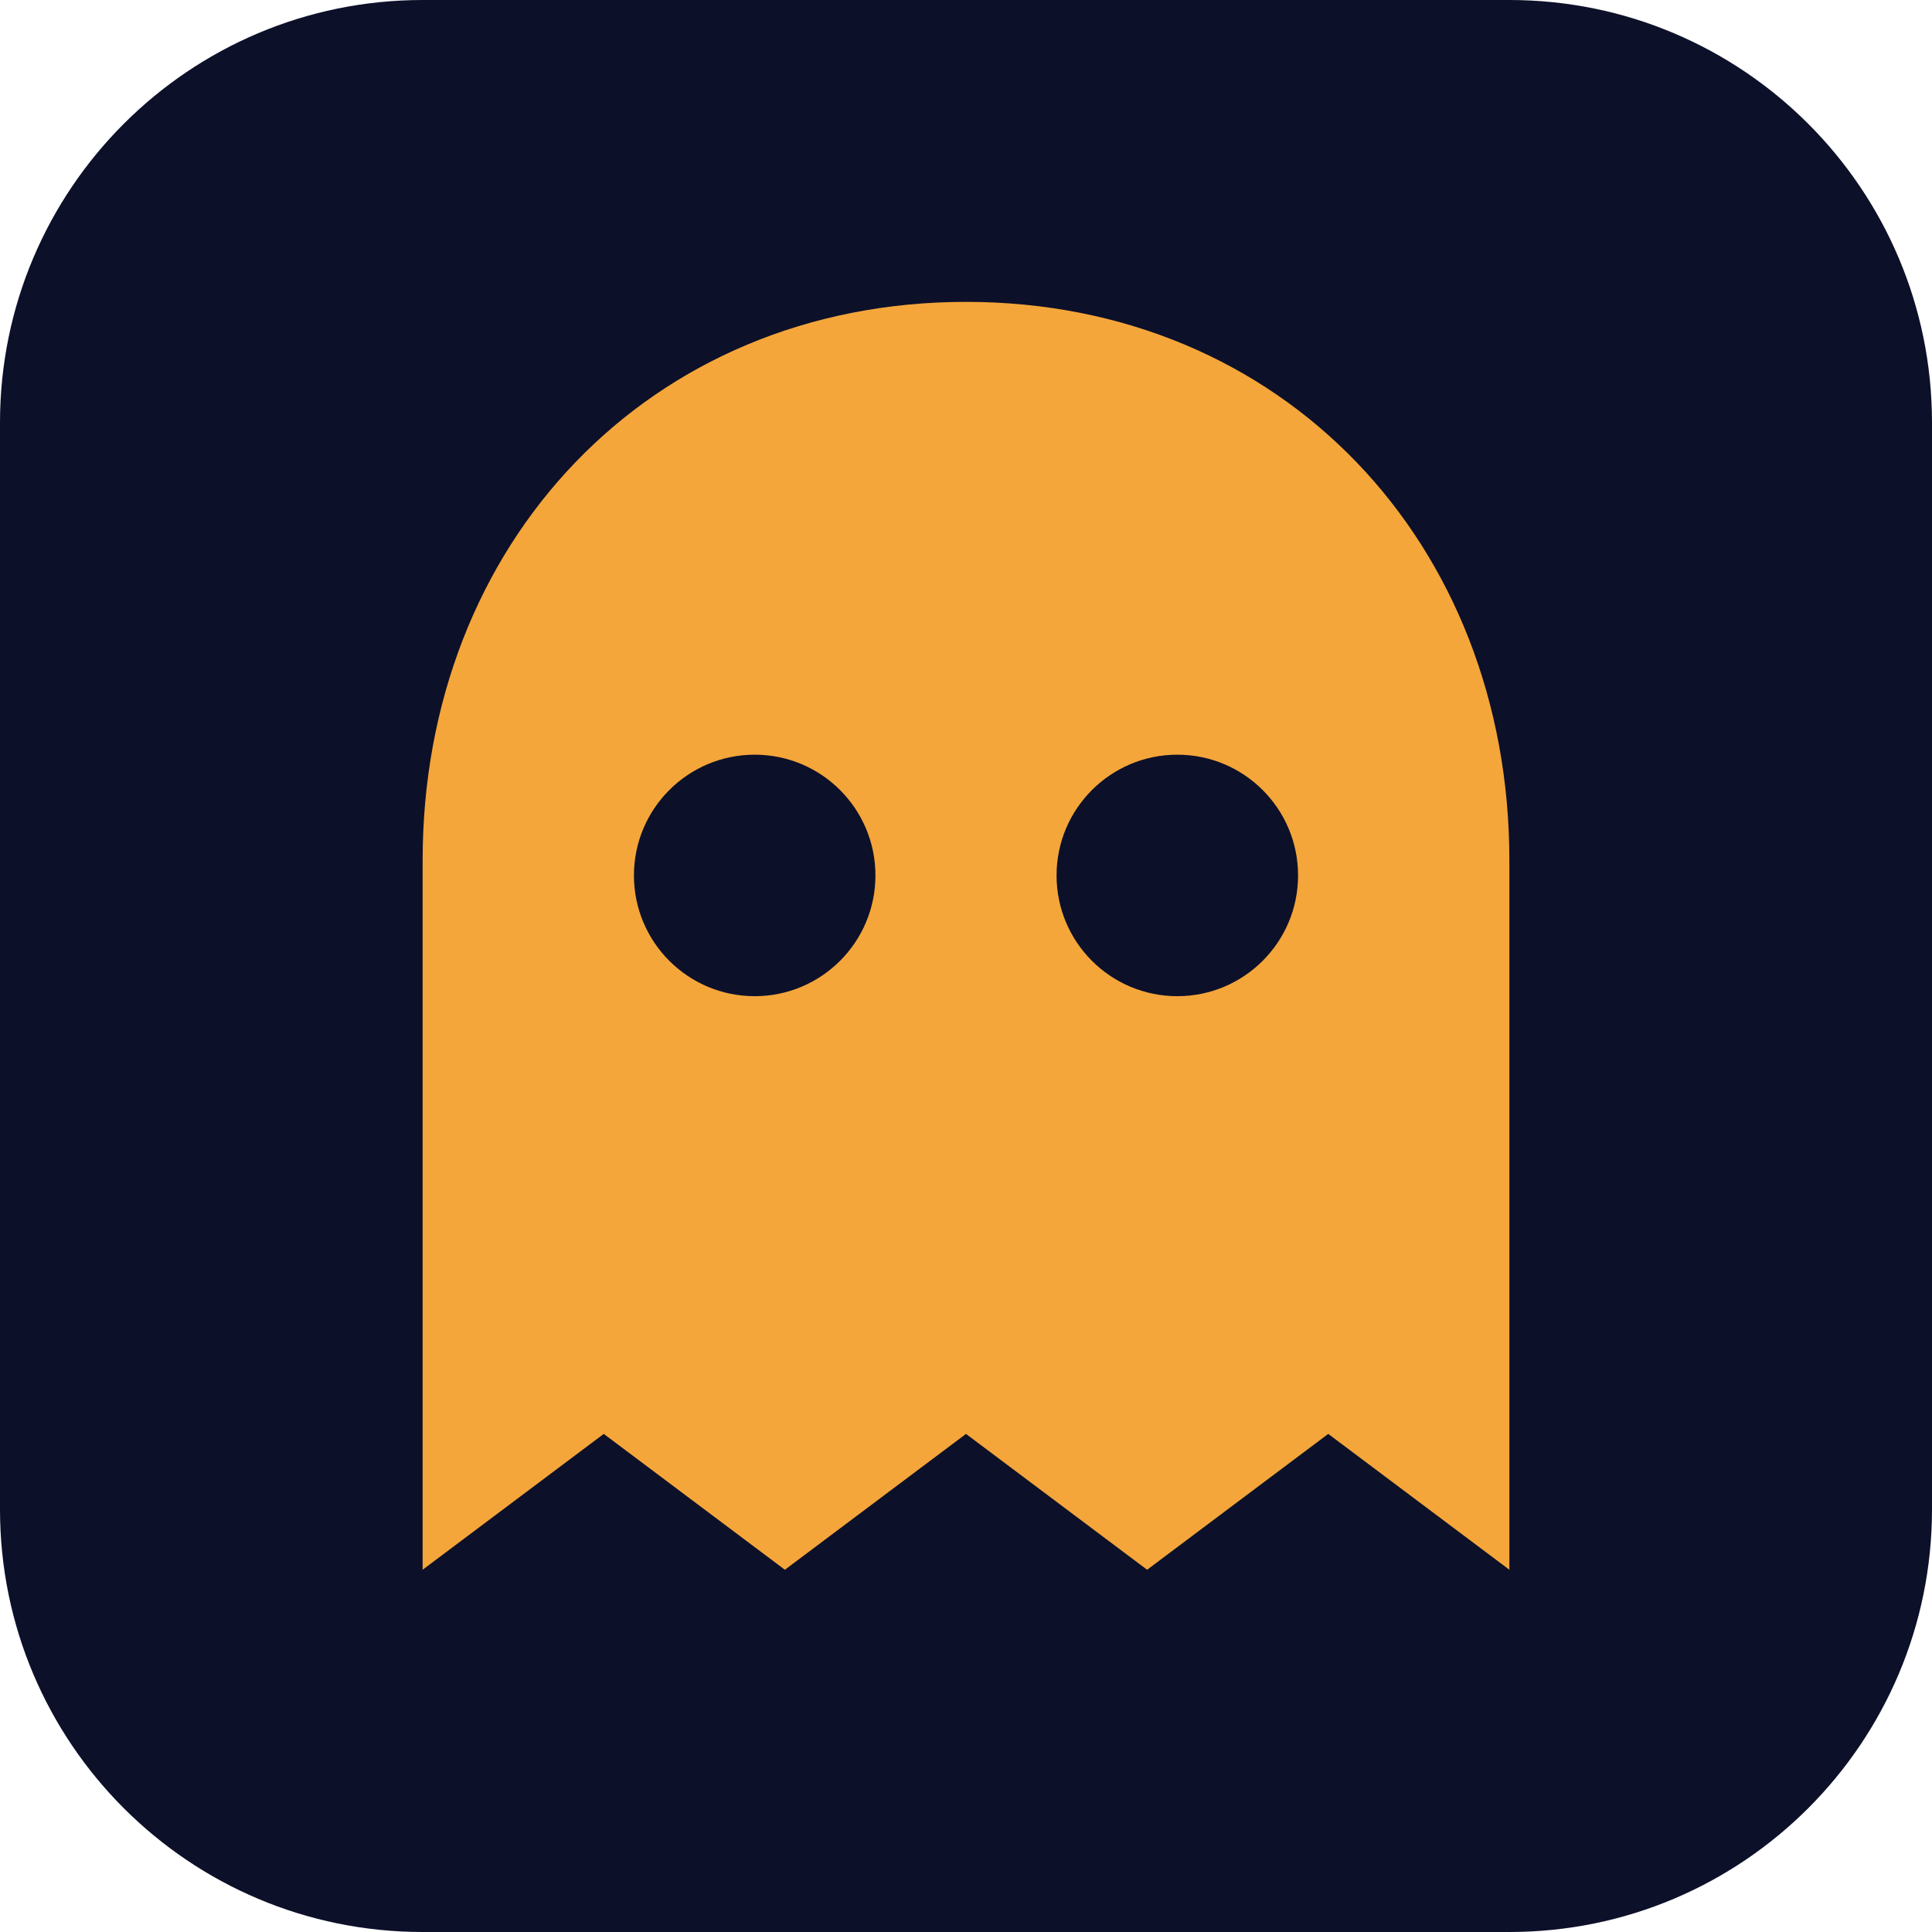
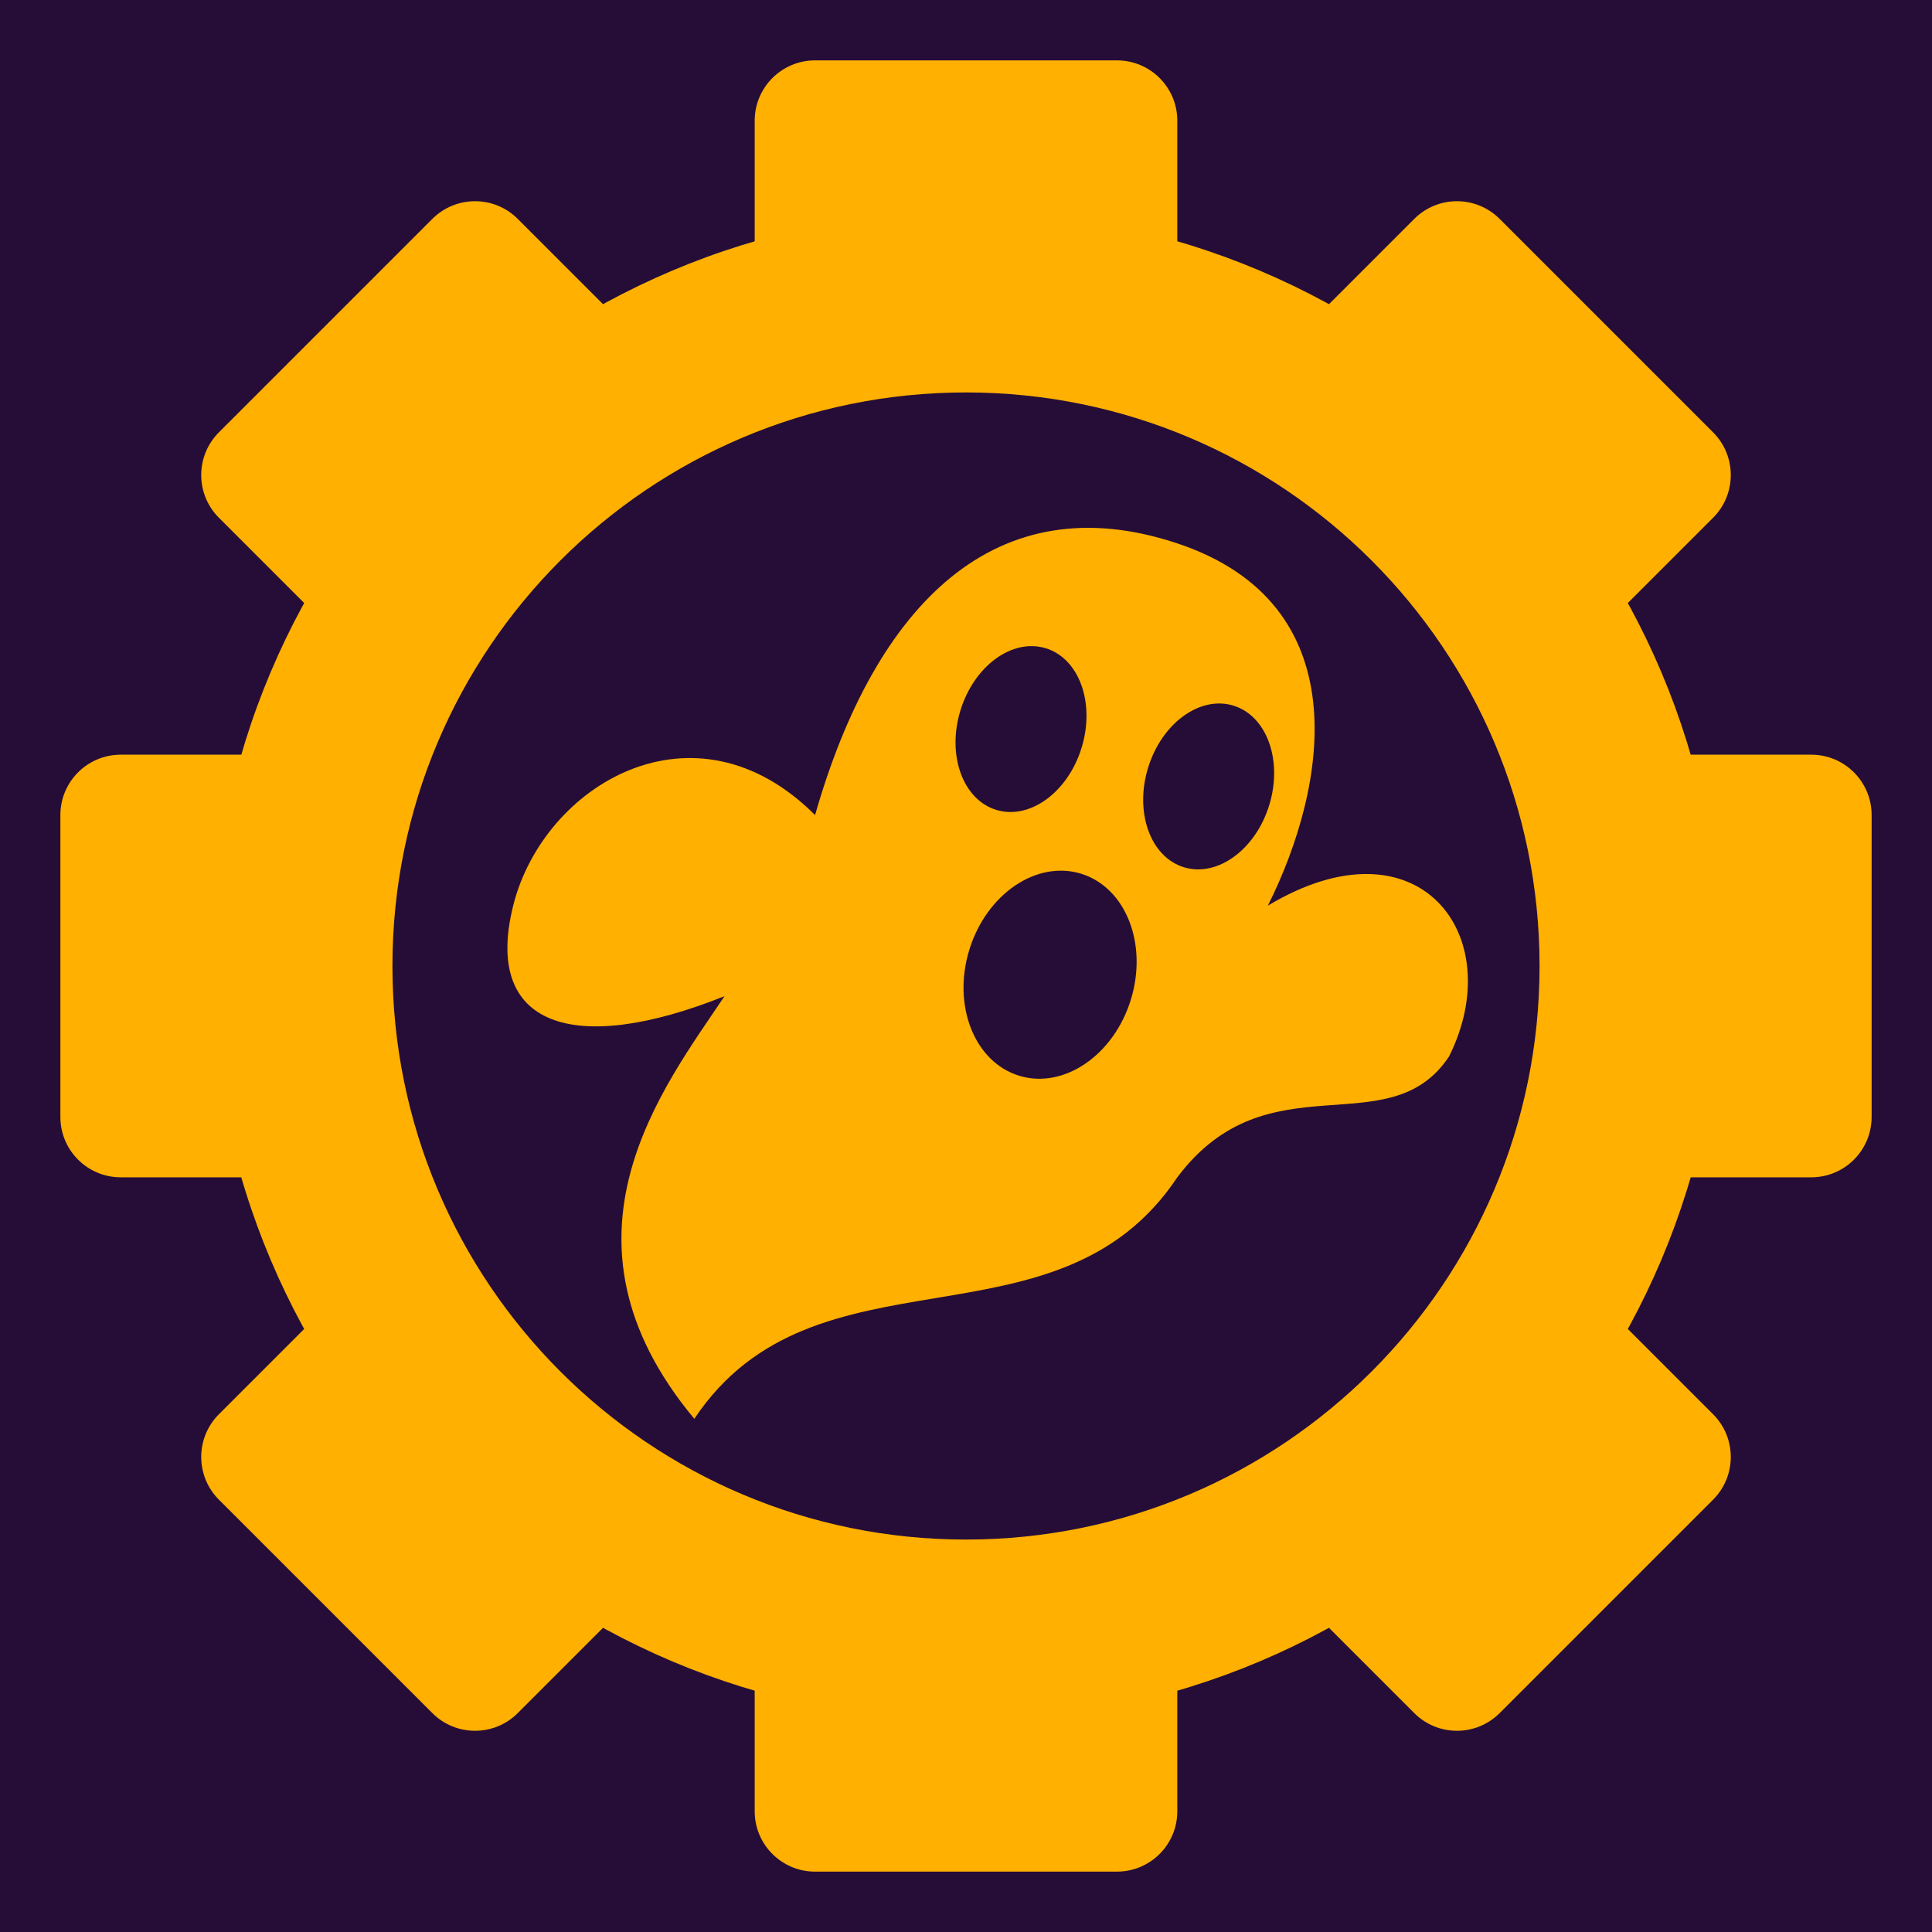
<svg xmlns="http://www.w3.org/2000/svg" viewBox="0 0 64 64">
-   <rect width="64" height="64" rx="14" fill="#0d1029" />
-   <path d="M32 10c-10.5 0-18 8-18 18.5V52l6-4.5 6 4.5 6-4.5 6 4.5 6-4.5 6 4.5V28.5C50 18 42.5 10 32 10z" fill="#f4a63a" />
-   <circle cx="25" cy="29" r="4" fill="#0d1029" />
-   <circle cx="39" cy="29" r="4" fill="#0d1029" />
+   <rect width="64" height="64" fill="#260D38" />
+   <g fill="#FFB000">
+     <circle cx="32" cy="32" r="25" />
+     <g>
+       <rect x="25" y="2" width="14" height="13" rx="2" />
+       <rect x="25" y="2" width="14" height="13" rx="2" transform="rotate(45 32 32)" />
+       <rect x="25" y="2" width="14" height="13" rx="2" transform="rotate(90 32 32)" />
+       <rect x="25" y="2" width="14" height="13" rx="2" transform="rotate(135 32 32)" />
+       <rect x="25" y="2" width="14" height="13" rx="2" transform="rotate(180 32 32)" />
+       <rect x="25" y="2" width="14" height="13" rx="2" transform="rotate(225 32 32)" />
+       <rect x="25" y="2" width="14" height="13" rx="2" transform="rotate(270 32 32)" />
+       <rect x="25" y="2" width="14" height="13" rx="2" transform="rotate(315 32 32)" />
+     </g>
+   </g>
+   <circle cx="32" cy="32" r="19" fill="#260D38" />
+   <path fill="#FFB000" d="M23 47 C18 41 22 36 24 33 C19 35 16 34 17 30 C18 26 23 23 27 27 C29 20 33 16 39 18 C45 20 44 26 42 30 C47 27 50 31 48 35 C46 38 42 35 39 39 C35 45 27 41 23 47 Z" />
+   <g fill="#260D38" transform="rotate(17 36 29)">
+     <ellipse cx="32.5" cy="25" rx="2.1" ry="2.8" />
+     <ellipse cx="39" cy="25" rx="2.1" ry="2.8" />
+     <ellipse cx="35.8" cy="32.5" rx="2.8" ry="3.5" />
+   </g>
</svg>
